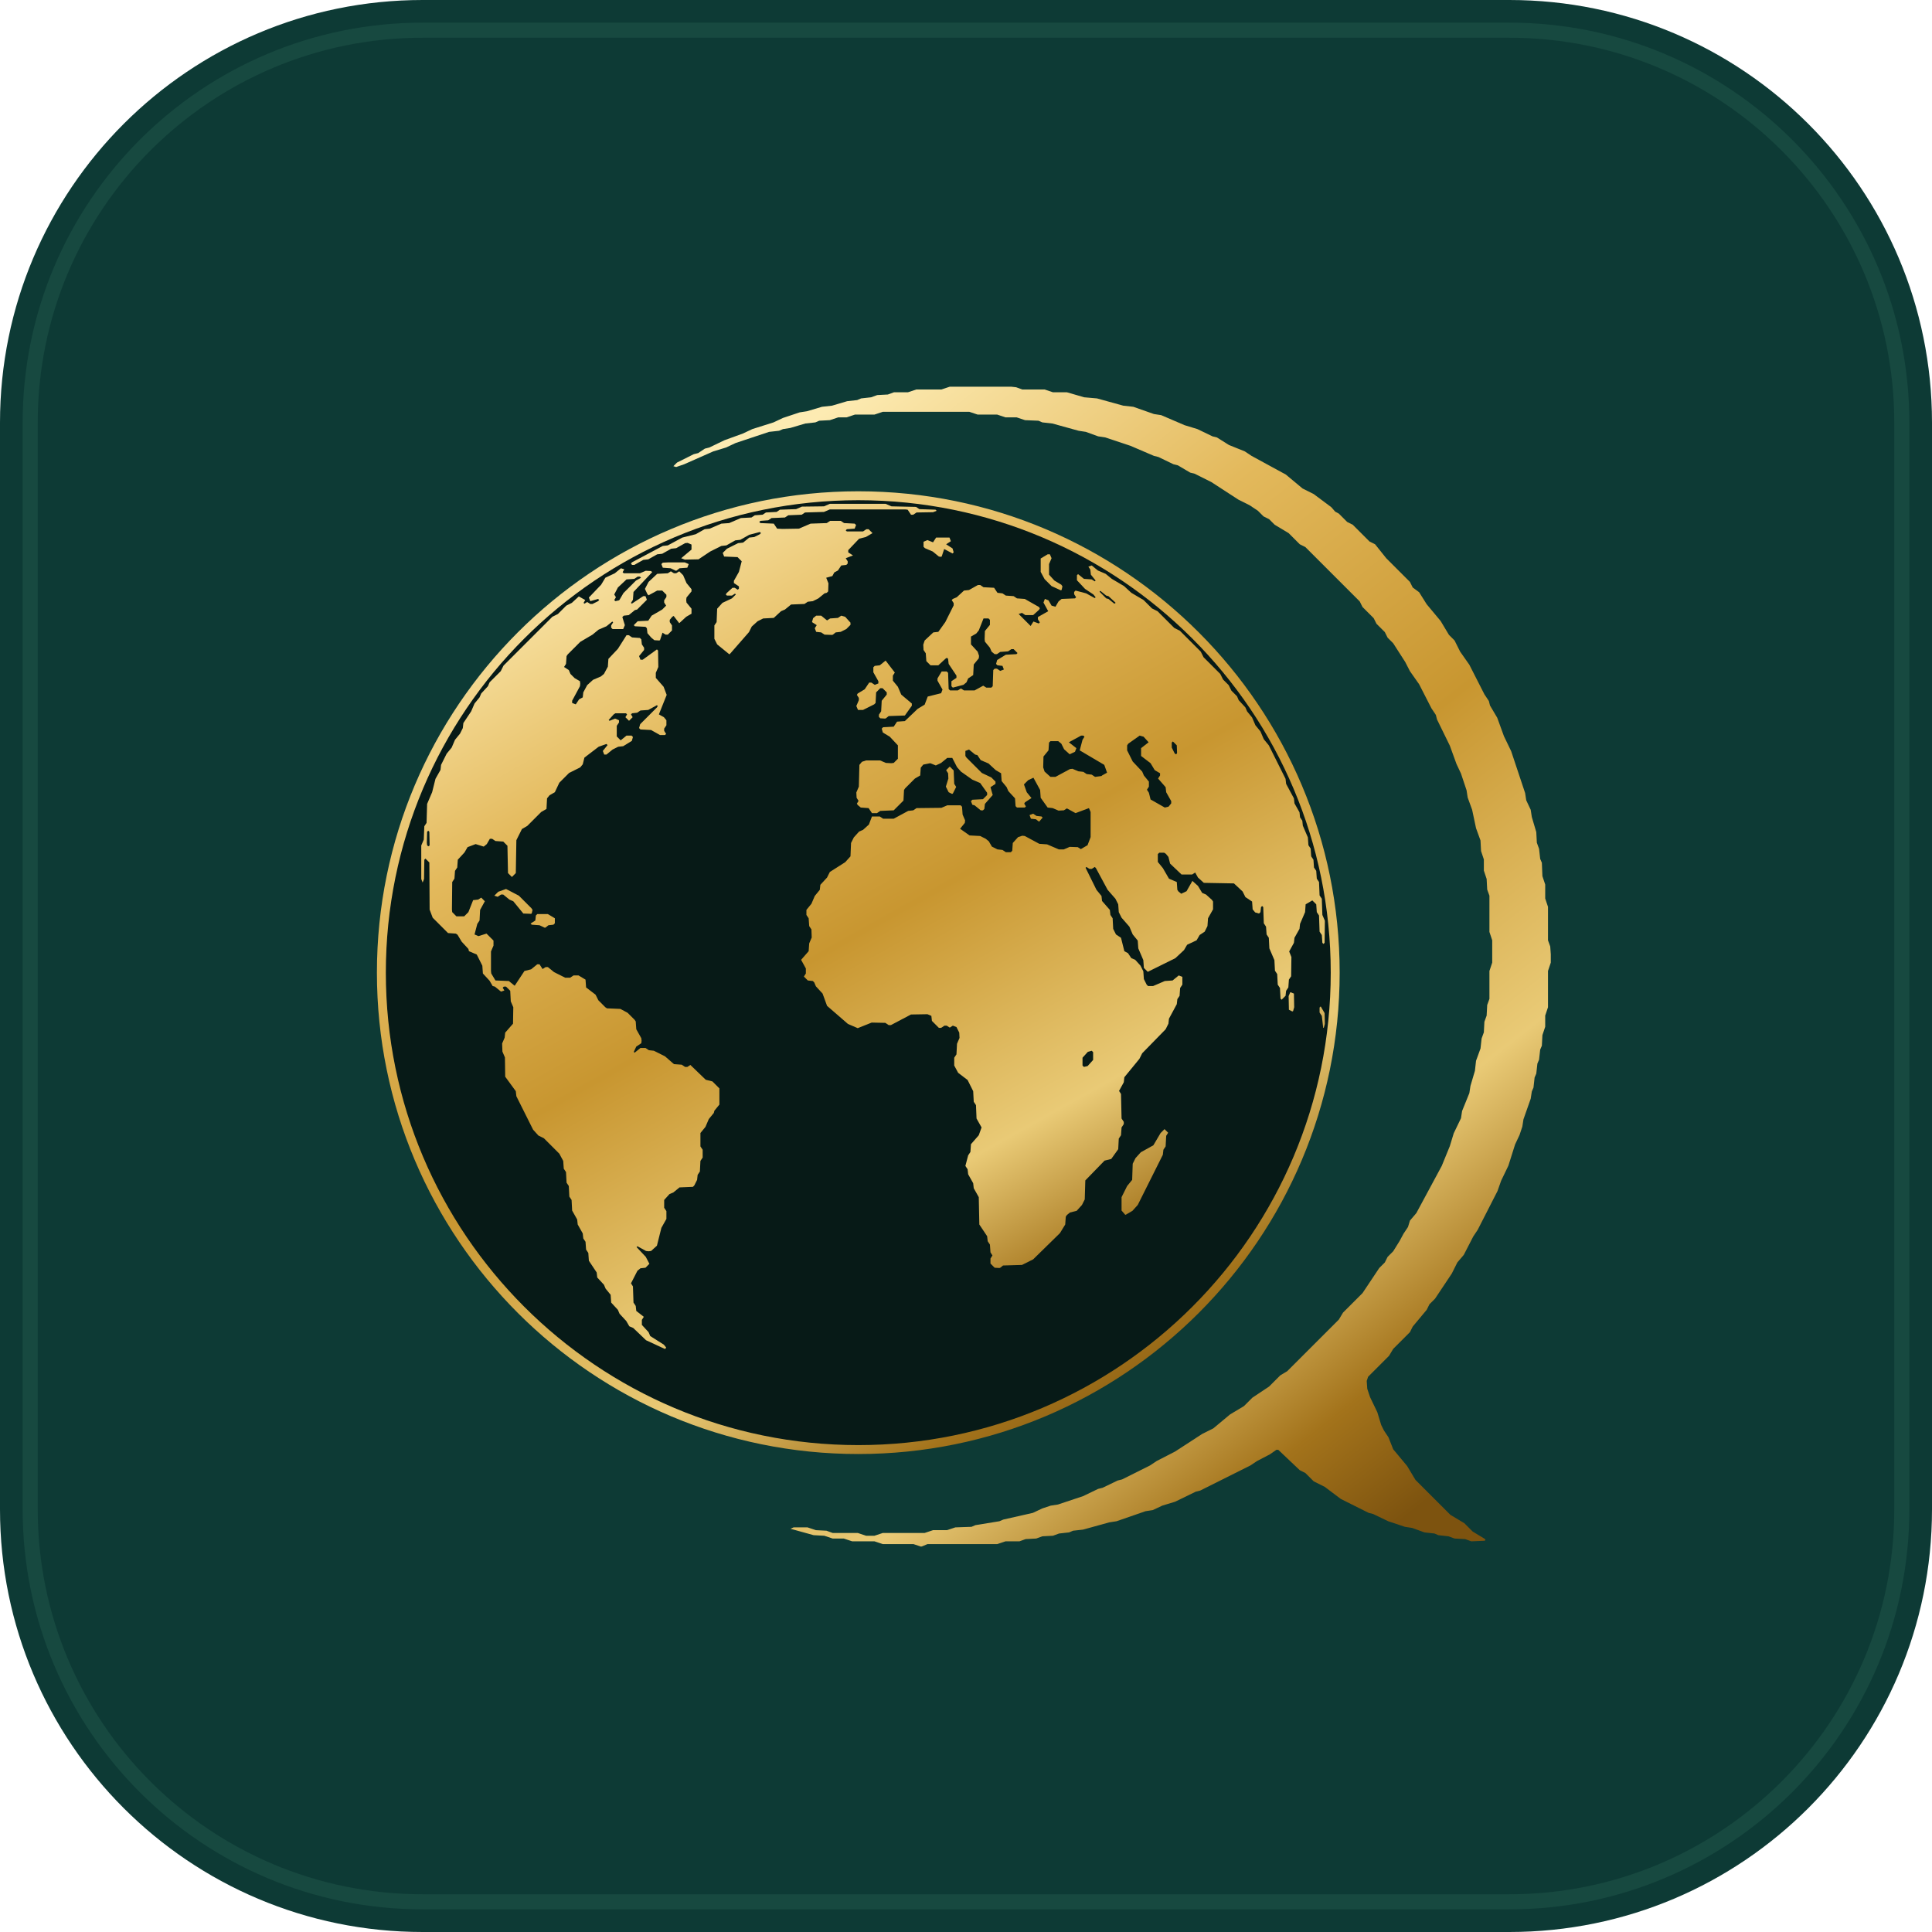
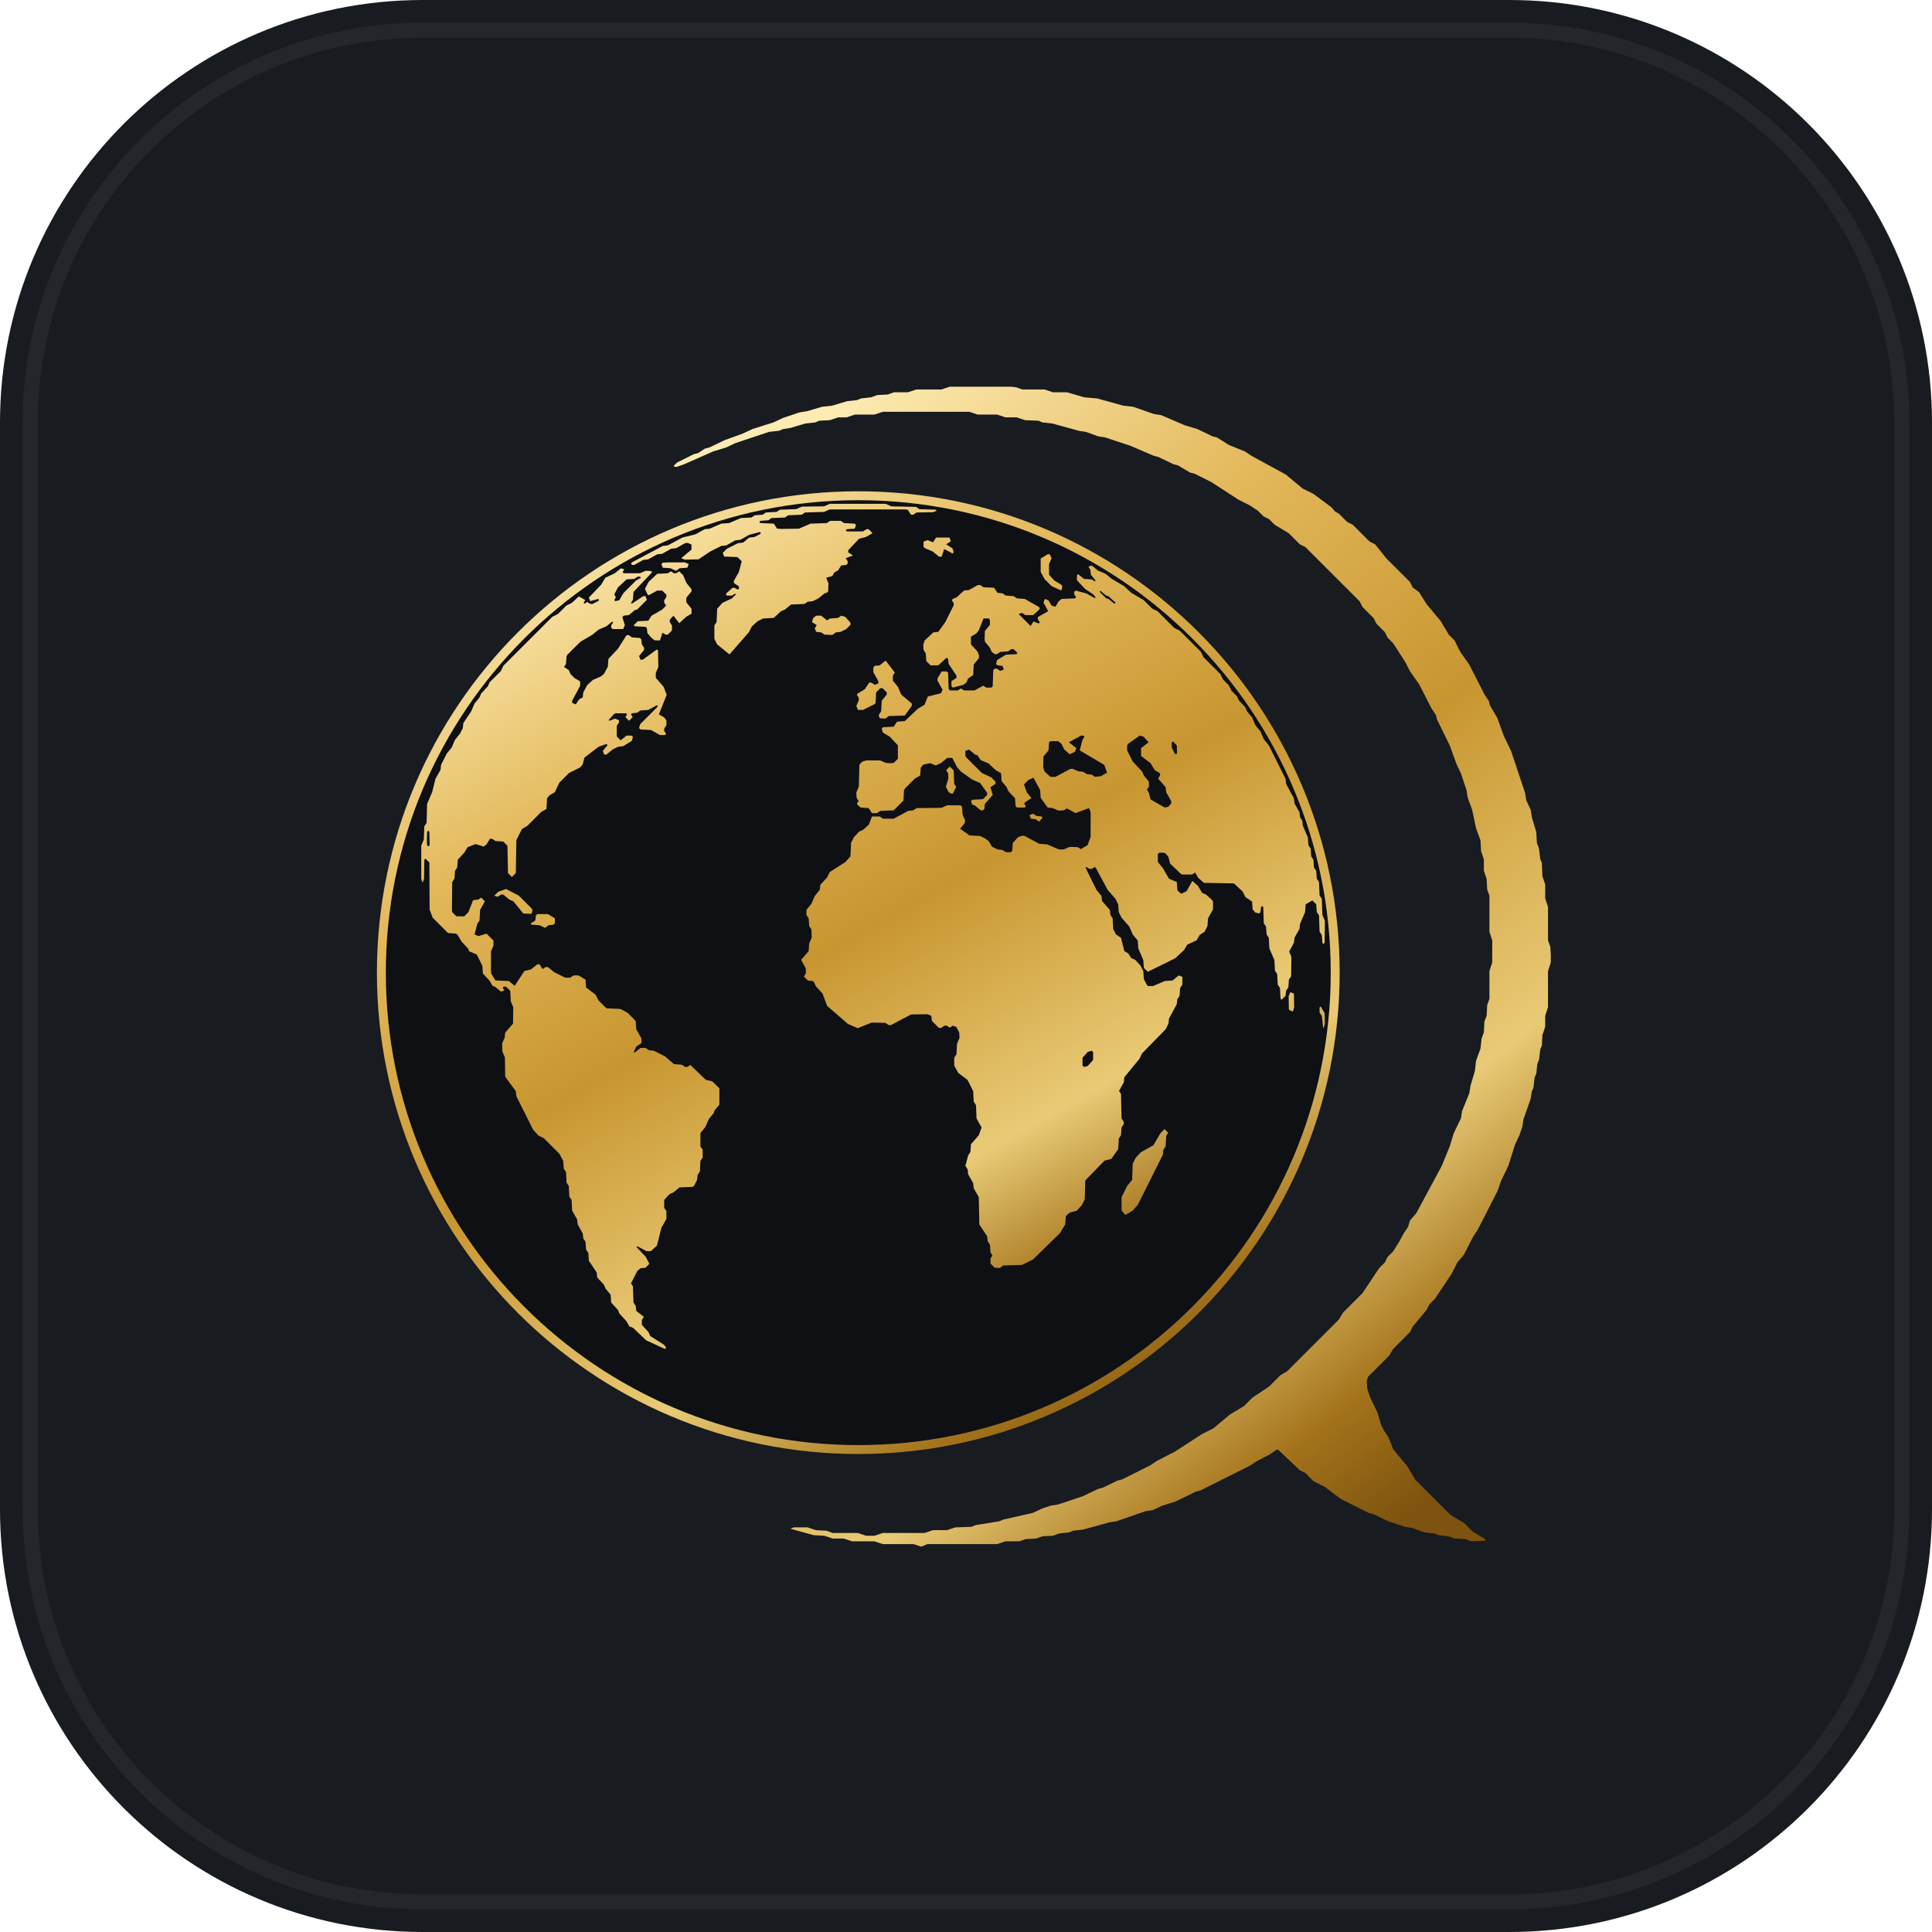
<svg xmlns="http://www.w3.org/2000/svg" viewBox="0 0 512 512" width="100%" height="100%">
  <defs>
    <linearGradient id="goGoldGradPwa" x1="20%" y1="0%" x2="80%" y2="100%">
      <stop offset="0%" stop-color="#FDEBB2" />
      <stop offset="25%" stop-color="#E3B95C" />
      <stop offset="50%" stop-color="#C89630" />
      <stop offset="75%" stop-color="#E9CA76" />
      <stop offset="90%" stop-color="#A3731B" />
      <stop offset="100%" stop-color="#7D530F" />
    </linearGradient>
    <clipPath id="goGlobeClipPwa">
      <circle cx="592.2" cy="444.6" r="169.5" />
    </clipPath>
  </defs>
-   <rect width="512" height="512" rx="112" fill="#0D3A35" />
-   <rect x="8" y="8" width="496" height="496" rx="104" fill="none" stroke="#276152" stroke-width="4" stroke-opacity="0.4" />
+   <rect width="512" height="512" rx="112" fill="#181B1F" />
+   <rect x="8" y="8" width="496" height="496" rx="104" fill="none" stroke="#2A2E35" stroke-width="4" stroke-opacity="0.6" />
  <g transform="matrix(0.7391 0 0 0.7391 -210.24 -70.84)">
-     <circle cx="592.2" cy="444.6" r="171.0" fill="#071a17" stroke="url(#goGoldGradPwa)" stroke-width="3.2" />
+     <circle cx="592.2" cy="444.6" r="171.0" fill="#0E1013" stroke="url(#goGoldGradPwa)" stroke-width="3.2" />
    <path clip-path="url(#goGlobeClipPwa)" fill="url(#goGoldGradPwa)" fill-rule="evenodd" d="M 545.9 330.4 L 541.6 326.9 L 540.6 324.9 L 540.6 320.1 L 541.4 318.9 L 541.6 314.1 L 543.5 312.0 L 546.9 310.4 L 548.3 309.0 L 548.0 308.7 L 546.9 309.4 L 545.1 309.4 L 544.7 309.0 L 545.0 308.5 L 547.1 306.6 L 547.9 306.6 L 549.0 307.3 L 549.4 306.9 L 549.4 306.1 L 547.6 304.9 L 547.6 304.1 L 549.4 300.9 L 550.4 297.1 L 548.9 295.6 L 544.1 295.4 L 543.6 294.1 L 545.1 292.6 L 549.1 290.6 L 550.9 290.4 L 553.1 288.6 L 554.9 288.4 L 556.9 287.4 L 557.3 287.0 L 556.9 286.6 L 553.1 287.6 L 549.9 289.4 L 548.1 289.6 L 544.9 291.4 L 543.1 291.6 L 539.1 293.6 L 534.9 296.4 L 530.0 296.5 L 528.7 296.0 L 532.4 292.9 L 532.4 291.1 L 531.0 290.5 L 530.1 290.6 L 526.9 292.4 L 525.1 292.6 L 521.9 294.4 L 520.1 294.6 L 516.9 296.4 L 515.1 296.6 L 511.9 298.4 L 511.1 298.4 L 510.7 298.0 L 511.0 297.5 L 522.1 291.6 L 523.9 291.4 L 529.1 288.6 L 533.9 287.4 L 537.1 285.6 L 538.9 285.4 L 543.1 283.6 L 545.9 283.4 L 550.1 281.6 L 553.9 281.4 L 555.1 280.6 L 557.9 280.4 L 559.1 279.6 L 562.9 279.4 L 564.1 278.6 L 569.9 278.4 L 572.0 277.5 L 579.9 277.4 L 582.0 276.5 L 602.0 276.5 L 604.1 277.4 L 612.9 277.6 L 614.1 278.4 L 619.9 278.6 L 620.3 279.0 L 619.0 279.5 L 613.1 279.6 L 611.9 280.4 L 611.1 280.4 L 609.9 278.6 L 609.0 278.5 L 582.0 278.5 L 579.9 279.4 L 573.1 279.6 L 571.9 280.4 L 567.1 280.6 L 565.9 281.4 L 561.1 281.6 L 559.9 282.4 L 557.1 282.6 L 556.7 283.0 L 557.1 283.4 L 561.9 283.6 L 563.1 285.4 L 565.0 285.5 L 570.9 285.4 L 575.1 283.6 L 580.9 283.4 L 582.1 282.6 L 585.9 282.6 L 587.1 283.4 L 590.9 283.6 L 591.4 284.1 L 590.9 285.4 L 588.1 285.6 L 587.7 286.0 L 588.1 286.4 L 593.9 286.4 L 595.1 285.6 L 595.9 285.6 L 597.3 287.0 L 594.9 288.4 L 592.5 289.0 L 588.6 293.1 L 588.6 293.9 L 590.3 295.0 L 587.7 296.0 L 588.4 297.1 L 588.4 297.9 L 587.9 298.4 L 586.1 298.6 L 584.9 300.4 L 583.6 301.1 L 582.9 302.4 L 580.7 303.0 L 581.5 305.0 L 581.4 307.9 L 580.9 308.4 L 580.1 308.6 L 577.9 310.4 L 575.9 311.4 L 574.1 311.6 L 572.9 312.4 L 568.1 312.6 L 565.9 314.4 L 564.5 315.0 L 561.9 317.4 L 558.1 317.6 L 556.1 318.6 L 554.0 320.5 L 553.0 322.5 L 546.1 330.4 Z M 621.8 295.5 L 621.1 295.4 L 618.9 293.6 L 616.1 292.4 L 615.6 291.9 L 615.6 290.1 L 617.0 289.5 L 619.0 290.3 L 620.1 288.6 L 624.9 288.6 L 625.4 289.9 L 623.7 291.0 L 626.0 292.5 L 626.4 293.9 L 626.0 294.3 L 623.0 292.7 L 622.1 295.4 Z M 664.8 307.5 L 661.5 306.0 L 659.0 303.5 L 657.6 300.9 L 657.6 296.1 L 660.1 294.6 L 660.9 294.6 L 661.5 296.0 L 660.6 298.1 L 660.6 301.9 L 662.5 304.0 L 665.0 305.5 L 665.4 306.1 L 665.1 307.4 Z M 526.8 300.5 L 524.9 299.6 L 522.1 299.4 L 521.6 298.1 L 522.1 297.6 L 524.0 297.5 L 530.0 297.5 L 531.4 298.1 L 530.9 299.4 L 528.1 299.6 L 527.1 300.4 Z M 642.8 550.5 L 641.1 550.4 L 639.6 548.9 L 639.6 547.1 L 640.3 546.0 L 639.6 544.9 L 639.4 542.1 L 638.6 540.9 L 638.4 539.1 L 635.6 534.9 L 635.4 525.1 L 633.6 521.9 L 633.4 520.1 L 631.6 516.9 L 631.4 515.1 L 630.6 513.9 L 631.6 510.1 L 632.4 508.9 L 632.6 506.1 L 635.4 502.9 L 636.4 500.1 L 634.6 496.9 L 634.4 492.1 L 633.6 490.9 L 633.4 487.1 L 631.4 483.1 L 628.0 480.5 L 626.6 477.9 L 626.6 475.1 L 627.4 473.9 L 627.6 470.1 L 628.5 468.0 L 628.4 466.1 L 627.4 464.1 L 626.1 463.6 L 625.0 464.3 L 623.9 463.6 L 623.1 463.6 L 621.9 464.4 L 621.1 464.4 L 618.6 461.9 L 618.4 460.1 L 617.0 459.5 L 611.1 459.6 L 603.9 463.4 L 603.1 463.4 L 601.9 462.6 L 597.0 462.5 L 592.0 464.5 L 588.5 463.0 L 581.0 456.5 L 579.4 452.1 L 577.0 449.5 L 576.4 448.1 L 575.9 447.6 L 574.1 447.4 L 572.7 446.0 L 573.4 444.9 L 573.4 443.1 L 571.7 440.0 L 574.4 436.9 L 574.6 434.1 L 575.5 432.0 L 575.4 429.1 L 574.6 427.9 L 574.4 425.1 L 573.6 423.9 L 573.6 422.1 L 575.4 419.9 L 576.6 417.1 L 578.4 414.9 L 578.6 413.1 L 581.0 410.5 L 582.0 408.5 L 587.5 405.0 L 589.4 402.9 L 589.6 398.1 L 590.6 396.1 L 592.5 394.0 L 593.9 393.4 L 596.0 391.5 L 597.1 388.6 L 599.9 388.6 L 601.1 389.4 L 604.9 389.4 L 610.1 386.6 L 611.9 386.4 L 613.1 385.6 L 622.0 385.5 L 624.1 384.6 L 628.9 384.6 L 629.4 385.1 L 629.6 387.9 L 630.5 390.0 L 630.4 390.9 L 628.7 393.0 L 632.1 395.4 L 635.9 395.6 L 637.9 396.6 L 639.0 397.5 L 640.1 399.4 L 642.1 400.4 L 643.9 400.6 L 645.1 401.4 L 646.9 401.4 L 647.4 400.9 L 647.6 398.1 L 649.5 396.0 L 651.0 395.5 L 651.9 395.6 L 657.1 398.4 L 659.9 398.6 L 664.1 400.4 L 665.9 400.4 L 668.0 399.5 L 670.9 399.6 L 672.0 400.3 L 674.4 398.9 L 675.5 396.0 L 675.5 387.0 L 674.9 385.6 L 670.1 387.4 L 667.0 385.7 L 665.9 386.4 L 664.0 386.5 L 661.9 385.6 L 660.1 385.4 L 657.6 381.9 L 657.4 379.1 L 655.0 374.7 L 653.1 375.6 L 651.6 377.1 L 652.6 379.9 L 654.3 382.0 L 652.0 383.5 L 651.7 384.0 L 652.3 385.0 L 651.9 385.4 L 649.1 385.4 L 648.6 384.9 L 648.4 382.1 L 646.0 379.5 L 645.4 378.1 L 643.6 375.9 L 643.4 373.1 L 641.5 372.0 L 638.9 369.6 L 636.1 368.4 L 634.9 366.6 L 634.1 366.4 L 631.9 364.6 L 630.6 365.1 L 630.6 366.9 L 631.0 367.5 L 636.5 373.0 L 639.9 374.6 L 641.4 376.1 L 641.4 376.9 L 639.6 378.1 L 640.4 380.9 L 637.6 384.1 L 637.4 385.9 L 636.9 386.4 L 636.1 386.4 L 633.9 384.6 L 633.1 384.4 L 632.6 383.1 L 633.1 382.6 L 636.9 382.4 L 638.4 380.9 L 638.4 380.1 L 635.9 376.6 L 633.1 375.4 L 629.0 372.5 L 627.6 370.9 L 625.9 367.6 L 624.1 367.6 L 621.9 369.4 L 620.0 370.3 L 618.0 369.5 L 615.5 370.0 L 614.6 371.1 L 614.4 373.9 L 612.5 375.0 L 609.0 378.5 L 608.6 379.1 L 608.4 382.9 L 604.9 386.4 L 600.1 386.6 L 598.9 387.4 L 597.1 387.4 L 595.9 385.6 L 593.1 385.4 L 592.0 384.5 L 591.7 384.0 L 592.3 383.0 L 591.6 381.9 L 591.5 380.0 L 592.4 377.9 L 592.6 370.1 L 593.5 369.0 L 595.0 368.5 L 600.0 368.5 L 602.1 369.4 L 604.0 369.5 L 604.9 369.4 L 606.4 367.9 L 606.4 363.1 L 603.5 360.0 L 601.0 358.5 L 600.6 357.1 L 601.1 356.6 L 604.9 356.4 L 606.1 354.6 L 608.9 354.4 L 613.5 350.0 L 616.0 348.5 L 617.1 345.6 L 621.9 344.4 L 622.4 343.1 L 620.6 339.9 L 620.6 339.1 L 622.1 336.6 L 623.9 336.6 L 624.4 337.1 L 624.6 342.9 L 625.1 343.4 L 627.9 343.4 L 629.0 342.7 L 630.1 343.4 L 633.9 343.4 L 637.0 341.7 L 638.1 342.4 L 639.9 342.4 L 640.4 341.9 L 640.6 336.1 L 641.1 335.6 L 641.9 335.6 L 643.1 336.4 L 644.4 335.9 L 643.9 334.6 L 642.1 334.4 L 641.6 333.9 L 642.0 332.5 L 645.1 330.6 L 648.9 330.4 L 649.3 330.0 L 647.9 328.6 L 647.1 328.6 L 645.9 329.4 L 643.1 329.6 L 641.9 330.4 L 641.1 330.4 L 640.0 329.5 L 639.4 328.1 L 637.6 325.9 L 637.5 325.0 L 637.6 322.1 L 639.4 319.9 L 639.4 318.1 L 638.9 317.6 L 637.1 317.6 L 635.4 321.9 L 634.5 323.0 L 632.6 324.1 L 632.6 326.9 L 635.0 329.5 L 635.5 331.0 L 635.4 331.9 L 633.6 334.1 L 633.4 337.9 L 631.6 339.1 L 631.0 340.5 L 629.9 341.4 L 626.1 342.4 L 625.6 341.9 L 625.6 340.1 L 627.4 338.9 L 627.4 338.1 L 624.6 333.9 L 624.4 332.1 L 624.0 331.7 L 623.5 332.0 L 620.9 334.4 L 618.1 334.4 L 616.6 332.9 L 616.4 330.1 L 615.6 328.9 L 615.5 327.0 L 616.0 325.5 L 619.1 322.6 L 620.9 322.4 L 623.4 318.9 L 626.4 312.9 L 626.4 312.1 L 625.7 311.0 L 626.1 310.6 L 627.5 310.0 L 630.1 307.6 L 631.9 307.4 L 635.1 305.6 L 635.9 305.6 L 637.1 306.4 L 640.9 306.6 L 642.1 308.4 L 643.9 308.6 L 645.1 309.4 L 647.9 309.6 L 649.1 310.4 L 651.9 310.6 L 657.0 313.5 L 657.3 314.0 L 657.0 314.5 L 654.9 316.4 L 652.1 316.4 L 650.9 315.6 L 649.7 316.0 L 654.0 320.3 L 655.0 318.7 L 656.9 319.4 L 657.3 319.0 L 656.6 317.9 L 656.6 317.1 L 660.3 315.0 L 658.6 311.9 L 659.1 310.6 L 660.4 311.1 L 661.5 313.0 L 662.9 313.4 L 664.0 311.5 L 665.1 310.6 L 669.9 310.4 L 670.3 310.0 L 669.6 308.9 L 669.6 308.1 L 670.1 307.6 L 673.9 308.6 L 677.0 310.3 L 677.3 310.0 L 676.5 309.0 L 673.5 307.0 L 670.6 303.9 L 670.6 302.1 L 671.0 301.7 L 673.1 303.4 L 675.9 303.6 L 677.0 304.3 L 677.3 304.0 L 675.6 301.9 L 675.4 300.1 L 674.7 299.0 L 675.9 298.6 L 678.1 300.4 L 680.9 301.6 L 683.1 303.4 L 687.5 306.0 L 690.1 308.4 L 694.5 311.0 L 697.5 314.0 L 699.5 315.0 L 705.5 321.0 L 707.5 322.0 L 715.0 329.5 L 716.0 331.5 L 722.0 337.5 L 723.0 339.5 L 725.0 341.5 L 726.0 343.5 L 728.0 345.5 L 728.6 346.9 L 731.0 349.5 L 731.6 350.9 L 733.4 353.1 L 734.6 355.9 L 736.4 358.1 L 737.6 360.9 L 739.4 363.1 L 745.4 375.1 L 745.6 376.9 L 748.4 382.1 L 748.6 383.9 L 750.4 387.1 L 750.6 388.9 L 751.4 390.1 L 751.6 391.9 L 753.4 396.1 L 753.6 398.9 L 754.4 400.1 L 754.6 402.9 L 755.4 404.1 L 755.6 406.9 L 756.4 408.1 L 756.6 410.9 L 757.4 412.1 L 757.6 416.9 L 758.4 418.1 L 758.6 423.9 L 759.5 426.0 L 759.4 433.9 L 759.0 434.3 L 758.6 433.9 L 758.4 431.1 L 757.6 429.9 L 757.4 424.1 L 756.6 422.9 L 756.4 420.1 L 755.0 418.7 L 752.6 420.1 L 752.4 422.9 L 750.6 427.1 L 750.4 428.9 L 748.6 432.1 L 748.4 433.9 L 746.7 437.0 L 747.5 439.0 L 747.4 445.9 L 746.6 447.1 L 746.4 449.9 L 745.6 451.1 L 745.4 452.9 L 744.0 454.3 L 743.6 453.9 L 743.4 450.1 L 742.6 448.9 L 742.4 445.1 L 741.6 443.9 L 741.4 440.1 L 739.6 435.9 L 739.4 432.1 L 738.6 430.9 L 738.4 428.1 L 737.6 426.9 L 737.4 421.1 L 737.0 420.7 L 736.6 421.1 L 736.4 422.9 L 735.9 423.4 L 734.5 423.0 L 733.6 421.9 L 733.4 419.1 L 731.0 417.5 L 730.0 415.5 L 726.9 412.6 L 716.1 412.4 L 714.0 410.5 L 713.0 408.7 L 711.9 409.4 L 708.1 409.4 L 704.0 405.5 L 703.4 403.1 L 702.5 402.0 L 701.9 401.6 L 700.1 401.6 L 699.6 402.1 L 699.6 404.9 L 701.4 407.1 L 703.6 410.9 L 706.4 412.1 L 706.6 414.9 L 707.0 415.5 L 708.0 416.3 L 709.9 415.4 L 712.0 411.7 L 714.0 413.5 L 715.5 416.0 L 716.9 416.6 L 719.0 418.5 L 719.4 419.1 L 719.4 421.9 L 717.6 425.1 L 717.4 427.9 L 716.4 429.9 L 714.6 431.1 L 713.5 433.0 L 710.1 434.6 L 709.0 436.5 L 705.9 439.4 L 696.0 444.3 L 694.6 442.9 L 694.4 440.1 L 692.6 435.9 L 692.4 433.1 L 690.6 430.9 L 689.4 428.1 L 686.6 424.9 L 685.6 422.9 L 685.4 420.1 L 684.4 418.1 L 681.6 414.9 L 677.4 407.1 L 677.0 406.7 L 675.9 407.4 L 675.1 407.4 L 674.0 406.7 L 673.7 407.0 L 677.6 414.9 L 679.4 417.1 L 679.6 418.9 L 682.4 422.1 L 682.6 423.9 L 683.4 425.1 L 683.6 428.9 L 684.6 430.9 L 686.4 432.1 L 687.6 436.9 L 688.9 437.6 L 690.1 439.4 L 691.5 440.0 L 693.4 442.1 L 694.4 444.1 L 694.6 446.9 L 695.6 448.9 L 696.1 449.4 L 697.9 449.4 L 702.1 447.6 L 704.9 447.4 L 707.1 445.6 L 708.4 446.1 L 708.4 448.9 L 707.6 450.1 L 707.4 452.9 L 706.6 454.1 L 706.4 455.9 L 703.6 461.1 L 703.4 462.9 L 702.4 464.9 L 694.0 473.5 L 693.0 475.5 L 687.6 482.1 L 687.4 483.9 L 685.7 487.0 L 686.4 488.1 L 686.6 496.9 L 687.4 498.1 L 687.4 498.9 L 686.6 500.1 L 686.4 502.9 L 685.6 504.1 L 685.4 507.9 L 682.9 511.4 L 680.5 512.0 L 673.6 519.1 L 673.4 525.9 L 672.4 527.9 L 670.5 530.0 L 668.1 530.6 L 667.0 531.5 L 666.6 532.1 L 666.4 534.9 L 664.5 538.0 L 654.9 547.4 L 650.9 549.4 L 644.1 549.6 L 643.1 550.4 Z M 522.8 579.5 L 516.1 576.4 L 511.5 572.0 L 510.1 571.4 L 509.0 569.5 L 506.6 566.9 L 506.0 565.5 L 503.6 562.9 L 503.4 560.1 L 501.6 557.9 L 501.0 556.5 L 498.6 553.9 L 498.4 552.1 L 495.6 547.9 L 495.4 545.1 L 494.6 543.9 L 494.4 541.1 L 493.6 539.9 L 493.4 538.1 L 491.6 534.9 L 491.4 533.1 L 489.6 529.9 L 489.4 526.1 L 488.6 524.9 L 488.4 521.1 L 487.6 519.9 L 487.4 516.1 L 486.6 514.9 L 486.4 512.1 L 485.0 509.5 L 479.5 504.0 L 477.5 503.0 L 475.6 500.9 L 469.6 488.9 L 469.4 487.1 L 465.6 481.9 L 465.5 475.0 L 464.6 472.9 L 464.5 470.0 L 465.4 467.9 L 465.6 466.1 L 468.4 462.9 L 468.5 457.0 L 467.6 454.9 L 467.4 451.1 L 465.9 449.6 L 465.1 449.6 L 464.7 450.0 L 465.3 451.0 L 464.1 451.4 L 461.9 449.6 L 461.1 449.4 L 460.0 447.5 L 457.6 444.9 L 457.4 442.1 L 455.4 438.1 L 452.6 436.9 L 452.4 436.1 L 450.0 433.5 L 448.5 431.0 L 447.9 430.6 L 445.1 430.4 L 439.6 424.9 L 438.5 422.0 L 438.4 405.1 L 437.0 403.7 L 436.6 404.1 L 436.5 411.0 L 436.0 412.3 L 435.5 411.0 L 435.5 399.0 L 436.4 396.9 L 436.6 392.1 L 437.4 390.9 L 437.6 384.1 L 439.4 379.9 L 440.6 375.1 L 442.4 371.9 L 442.6 370.1 L 444.6 366.1 L 446.4 363.9 L 447.6 361.1 L 449.4 358.9 L 450.4 356.9 L 450.6 355.1 L 453.4 350.9 L 454.6 348.1 L 456.4 345.9 L 457.0 344.5 L 459.4 341.9 L 460.0 340.5 L 464.0 336.5 L 465.0 334.5 L 482.5 317.0 L 484.5 316.0 L 487.5 313.0 L 489.5 312.0 L 492.0 309.7 L 494.3 311.0 L 493.7 312.0 L 494.0 312.3 L 495.0 311.7 L 496.1 312.4 L 496.9 312.4 L 498.9 311.4 L 499.3 311.0 L 498.9 310.6 L 496.1 311.4 L 495.6 310.1 L 500.0 305.5 L 501.5 303.0 L 504.9 301.4 L 507.1 299.6 L 508.3 300.0 L 507.7 301.0 L 508.1 301.4 L 513.9 301.4 L 516.0 300.5 L 517.9 300.6 L 518.3 301.0 L 511.6 308.1 L 511.4 310.9 L 510.7 312.0 L 511.0 312.3 L 515.1 309.6 L 515.9 309.6 L 516.4 310.9 L 512.9 314.4 L 512.1 314.6 L 509.9 316.4 L 508.1 316.6 L 507.6 317.1 L 508.5 320.0 L 507.9 321.4 L 504.1 321.4 L 503.6 320.9 L 503.6 320.1 L 504.3 319.0 L 504.0 318.7 L 501.9 320.4 L 499.1 321.6 L 496.9 323.4 L 492.5 326.0 L 488.0 330.5 L 487.6 331.1 L 487.4 333.9 L 486.7 335.0 L 488.4 336.1 L 489.0 337.5 L 490.5 339.0 L 492.4 340.1 L 492.5 341.0 L 492.4 341.9 L 489.6 347.1 L 489.6 347.9 L 490.9 348.4 L 492.1 346.6 L 493.4 345.9 L 493.6 344.1 L 495.0 341.5 L 497.1 339.6 L 499.9 338.4 L 501.0 337.5 L 502.4 334.9 L 502.6 332.1 L 506.0 328.5 L 509.1 323.6 L 509.9 323.6 L 511.1 324.4 L 513.9 324.6 L 514.4 325.1 L 514.6 326.9 L 515.4 328.1 L 515.4 328.9 L 513.6 331.1 L 514.1 332.4 L 514.9 332.4 L 520.0 328.7 L 520.4 329.1 L 520.5 335.0 L 519.6 337.1 L 519.6 338.9 L 522.4 342.1 L 523.5 345.0 L 520.7 352.0 L 522.5 353.0 L 523.4 354.1 L 523.4 355.9 L 522.6 357.1 L 522.6 357.9 L 523.3 359.0 L 522.9 359.4 L 521.1 359.4 L 517.9 357.6 L 514.1 357.4 L 513.6 356.9 L 514.0 355.5 L 520.0 349.5 L 520.3 349.0 L 520.0 348.7 L 516.9 350.4 L 514.1 350.6 L 512.9 351.4 L 511.1 351.6 L 510.7 352.0 L 511.3 353.0 L 510.0 354.3 L 508.7 353.0 L 509.3 352.0 L 508.9 351.6 L 505.1 351.6 L 504.5 352.0 L 502.7 354.0 L 503.0 354.3 L 505.0 353.5 L 506.4 354.1 L 506.4 354.9 L 505.6 356.1 L 505.6 359.9 L 507.0 361.3 L 509.1 359.6 L 510.9 359.6 L 511.4 360.1 L 511.0 361.5 L 507.9 363.4 L 506.1 363.6 L 504.1 364.6 L 501.9 366.4 L 501.1 366.4 L 500.6 365.1 L 502.3 363.0 L 501.9 362.6 L 499.1 363.6 L 494.0 367.5 L 493.4 369.9 L 492.5 371.0 L 488.5 373.0 L 485.0 376.5 L 483.4 379.9 L 481.5 381.0 L 480.6 382.1 L 480.4 385.9 L 478.5 387.0 L 473.5 392.0 L 471.6 393.1 L 469.6 397.1 L 469.4 408.9 L 468.0 410.3 L 466.6 408.9 L 466.4 399.1 L 464.9 397.6 L 462.1 397.4 L 460.9 396.6 L 460.1 396.6 L 459.0 398.5 L 457.9 399.4 L 455.0 398.5 L 452.1 399.6 L 451.0 401.5 L 448.6 404.1 L 448.4 406.9 L 447.6 408.1 L 447.4 410.9 L 446.6 412.1 L 446.5 422.0 L 446.6 422.9 L 448.1 424.4 L 450.9 424.4 L 452.4 422.9 L 454.1 418.6 L 455.9 418.4 L 457.0 417.7 L 458.3 419.0 L 456.6 422.1 L 456.4 425.9 L 455.6 427.1 L 454.6 430.9 L 456.0 431.5 L 458.9 430.6 L 461.4 433.1 L 461.4 434.9 L 460.5 437.0 L 460.5 444.0 L 460.6 444.9 L 462.1 447.4 L 466.9 447.6 L 469.0 449.3 L 472.5 444.0 L 474.9 443.4 L 477.1 441.6 L 477.9 441.6 L 479.0 443.3 L 480.1 442.6 L 480.9 442.6 L 483.1 444.4 L 487.1 446.4 L 488.9 446.4 L 490.1 445.6 L 491.9 445.6 L 494.4 447.1 L 494.6 449.9 L 498.0 452.5 L 499.0 454.5 L 501.5 457.0 L 502.1 457.4 L 506.9 457.6 L 509.5 459.0 L 512.0 461.5 L 512.4 462.1 L 512.6 464.9 L 514.4 468.1 L 514.5 469.0 L 514.4 469.9 L 512.6 471.1 L 511.7 473.0 L 512.0 473.3 L 514.1 471.6 L 515.9 471.6 L 517.1 472.4 L 518.9 472.6 L 522.9 474.6 L 526.1 477.4 L 528.9 477.6 L 530.1 478.4 L 530.9 478.4 L 532.0 477.7 L 537.5 483.0 L 539.9 483.6 L 542.4 486.1 L 542.4 491.9 L 540.6 494.1 L 540.4 494.9 L 538.6 497.1 L 537.4 499.9 L 535.6 502.1 L 535.6 506.9 L 536.4 508.1 L 536.4 510.9 L 535.6 512.1 L 535.4 515.9 L 534.6 517.1 L 534.4 518.9 L 533.4 520.9 L 532.9 521.4 L 528.1 521.6 L 525.9 523.4 L 524.5 524.0 L 522.6 526.1 L 522.6 528.9 L 523.4 530.1 L 523.4 532.9 L 521.6 536.1 L 520.0 542.5 L 517.9 544.4 L 517.0 544.5 L 516.1 544.4 L 513.0 542.7 L 512.7 543.0 L 516.0 546.5 L 517.3 549.0 L 515.9 550.4 L 514.1 550.6 L 513.0 551.5 L 510.7 556.0 L 511.4 557.1 L 511.6 562.9 L 512.4 564.1 L 512.6 565.9 L 515.3 568.0 L 514.6 569.1 L 514.6 570.9 L 517.0 573.5 L 517.6 574.9 L 522.5 578.0 L 523.3 579.0 L 523.1 579.4 Z M 520.8 325.5 L 519.1 325.4 L 518.0 324.5 L 516.6 322.9 L 516.4 321.1 L 515.9 320.6 L 512.1 320.4 L 511.7 320.0 L 513.1 318.6 L 516.9 318.4 L 518.1 316.6 L 521.9 314.4 L 523.3 313.0 L 522.6 311.9 L 522.6 311.1 L 523.4 309.9 L 523.4 309.1 L 521.9 307.6 L 520.1 307.6 L 517.0 309.3 L 516.6 308.9 L 515.7 307.0 L 517.0 304.5 L 520.1 301.6 L 523.9 301.4 L 525.0 300.7 L 526.1 301.4 L 526.9 301.4 L 528.0 300.7 L 529.4 302.1 L 530.6 304.9 L 532.4 307.1 L 532.4 307.9 L 530.6 310.1 L 530.5 311.0 L 530.6 311.9 L 532.4 314.1 L 532.4 315.9 L 530.5 317.0 L 528.0 319.3 L 526.0 316.7 L 525.5 317.0 L 524.6 318.1 L 524.6 318.9 L 525.4 320.1 L 525.4 321.9 L 523.9 323.4 L 523.1 323.4 L 522.0 322.7 L 521.1 325.4 Z M 506.6 310.9 L 508.0 308.5 L 512.5 304.0 L 514.3 303.0 L 513.9 302.6 L 513.1 302.6 L 511.9 303.4 L 509.1 303.6 L 506.0 306.5 L 504.7 309.0 L 505.3 310.0 L 504.7 311.0 L 505.1 311.4 L 506.4 311.1 Z M 684.4 311.9 L 681.9 309.6 L 681.1 309.4 L 679.0 307.7 L 678.7 308.0 L 681.1 310.4 L 681.9 310.6 L 684.0 312.3 L 684.4 312.1 Z M 582.8 323.5 L 580.1 323.4 L 578.9 322.6 L 577.1 322.4 L 576.6 321.1 L 577.3 320.0 L 575.6 318.9 L 576.0 317.5 L 577.1 316.6 L 578.9 316.6 L 581.0 318.3 L 582.1 317.6 L 584.9 317.4 L 586.1 316.6 L 587.5 317.0 L 589.4 319.1 L 589.4 319.9 L 587.9 321.4 L 585.9 322.4 L 584.1 322.6 L 583.1 323.4 Z M 601.8 353.5 L 600.1 353.4 L 599.6 352.9 L 599.6 352.1 L 600.4 350.9 L 600.6 347.1 L 602.4 344.9 L 602.4 344.1 L 600.9 342.6 L 600.1 342.6 L 598.6 344.1 L 598.4 347.9 L 597.9 348.4 L 593.9 350.4 L 592.1 350.4 L 591.5 349.0 L 592.4 346.9 L 592.4 346.1 L 591.7 345.0 L 592.0 344.5 L 594.5 343.0 L 596.1 340.6 L 596.9 340.6 L 598.1 341.4 L 599.4 340.9 L 599.4 340.1 L 597.6 336.9 L 597.6 335.1 L 598.1 334.6 L 599.9 334.4 L 602.0 332.7 L 605.3 337.0 L 604.6 338.1 L 604.6 339.9 L 606.4 342.1 L 607.6 344.9 L 611.4 348.1 L 611.4 348.9 L 608.9 352.4 L 603.1 352.6 L 602.1 353.4 Z M 679.6 373.9 L 681.4 372.9 L 680.4 370.1 L 671.6 364.9 L 672.6 361.1 L 673.3 360.0 L 672.9 359.6 L 672.1 359.6 L 667.7 362.0 L 670.4 364.1 L 669.9 365.4 L 668.0 366.3 L 666.0 364.5 L 665.0 362.5 L 663.9 361.6 L 661.1 361.6 L 660.6 362.1 L 660.4 364.9 L 658.6 367.1 L 658.5 371.0 L 659.0 372.5 L 661.1 374.4 L 662.9 374.4 L 668.1 371.6 L 669.0 371.5 L 671.1 372.4 L 672.9 372.6 L 674.1 373.4 L 675.9 373.6 L 677.1 374.4 L 679.4 374.1 Z M 703.6 384.9 L 704.4 383.9 L 704.4 383.1 L 702.6 379.9 L 702.4 378.1 L 699.7 375.0 L 700.4 373.9 L 700.4 373.1 L 698.5 372.0 L 697.0 369.5 L 693.6 366.9 L 693.6 364.1 L 696.3 362.0 L 694.5 360.0 L 693.1 359.6 L 689.0 362.5 L 688.6 363.1 L 688.6 364.9 L 690.6 368.9 L 694.0 372.5 L 694.6 373.9 L 696.4 376.1 L 696.4 377.9 L 695.7 379.0 L 696.4 380.1 L 697.0 382.5 L 702.1 385.4 L 703.4 385.1 Z M 706.5 365.8 L 706.4 363.1 L 705.0 361.7 L 704.6 362.1 L 704.6 363.9 L 705.6 365.9 L 706.0 366.3 L 706.4 366.1 Z M 625.8 380.5 L 624.6 379.9 L 623.6 377.9 L 624.5 375.0 L 624.4 373.1 L 623.7 372.0 L 625.0 370.7 L 626.4 372.1 L 626.6 376.9 L 627.3 378.0 L 626.1 380.4 Z M 656.9 390.4 L 655.9 389.6 L 654.1 389.4 L 653.6 388.1 L 654.9 387.6 L 656.1 388.4 L 657.9 388.6 L 658.3 389.0 L 657.1 390.4 Z M 438.5 398.8 L 438.4 394.1 L 438.0 393.7 L 437.6 394.1 L 437.5 398.0 L 437.6 398.9 L 438.0 399.3 L 438.4 399.1 Z M 474.8 423.5 L 472.1 423.4 L 468.5 419.0 L 467.1 418.4 L 464.9 416.6 L 464.1 416.6 L 462.9 417.4 L 461.7 417.0 L 463.1 415.6 L 465.9 414.6 L 470.5 417.0 L 475.0 421.5 L 475.4 422.1 L 475.1 423.4 Z M 479.8 428.5 L 477.9 427.6 L 475.1 427.4 L 474.7 427.0 L 476.4 425.9 L 476.6 424.1 L 477.1 423.6 L 480.9 423.6 L 483.4 425.1 L 483.4 426.9 L 482.9 427.4 L 481.1 427.6 L 480.1 428.4 Z M 747.8 458.5 L 746.6 457.9 L 746.5 453.0 L 747.1 451.6 L 748.4 452.1 L 748.5 457.0 L 748.1 458.4 Z M 758.9 464.4 L 758.4 460.1 L 757.6 458.9 L 757.6 457.1 L 758.0 456.7 L 759.4 459.1 L 759.5 463.0 L 759.1 464.4 Z M 674.6 477.9 L 676.4 475.9 L 676.4 473.1 L 675.9 472.6 L 674.5 473.0 L 672.6 475.1 L 672.6 477.9 L 673.1 478.4 L 674.4 478.1 Z M 687.9 531.4 L 686.6 529.9 L 686.6 525.1 L 688.6 521.1 L 690.4 518.9 L 690.6 513.1 L 691.6 511.1 L 693.5 509.0 L 698.0 506.5 L 700.6 502.1 L 702.0 500.7 L 703.3 502.0 L 702.6 503.1 L 702.4 506.9 L 701.6 508.1 L 701.4 509.9 L 692.4 527.9 L 690.5 530.0 L 688.1 531.4 Z" />
    <path fill="url(#goGoldGradPwa)" d="M 614.7 650.4 L 612.0 649.5 L 601.0 649.5 L 598.0 648.5 L 590.0 648.5 L 587.0 647.5 L 583.0 647.5 L 580.0 646.5 L 576.2 646.3 L 567.9 644.0 L 569.0 643.5 L 574.0 643.5 L 577.0 644.5 L 580.8 644.7 L 583.0 645.5 L 592.0 645.5 L 595.0 646.5 L 598.0 646.5 L 601.0 645.5 L 616.0 645.5 L 619.0 644.5 L 624.0 644.5 L 627.0 643.5 L 632.8 643.3 L 634.2 642.7 L 642.8 641.3 L 644.2 640.7 L 654.8 638.3 L 658.2 636.7 L 661.2 635.7 L 663.8 635.3 L 672.8 632.3 L 678.2 629.7 L 679.8 629.3 L 685.2 626.7 L 686.8 626.3 L 696.8 621.3 L 699.2 619.7 L 705.8 616.3 L 715.5 610.0 L 719.5 608.0 L 725.5 603.0 L 730.5 600.0 L 733.5 597.0 L 739.5 593.0 L 743.5 589.0 L 746.0 587.5 L 764.5 569.0 L 766.0 566.5 L 773.0 559.5 L 779.0 550.5 L 781.0 548.5 L 782.0 546.5 L 784.0 544.5 L 786.3 540.8 L 787.7 538.2 L 789.3 535.8 L 790.0 533.5 L 792.3 530.8 L 801.4 513.9 L 804.3 506.8 L 805.7 502.2 L 808.3 496.8 L 808.7 494.2 L 811.3 487.8 L 811.7 485.2 L 813.3 479.8 L 813.7 476.2 L 815.3 471.8 L 815.7 468.2 L 816.5 466.0 L 816.7 462.2 L 817.5 460.0 L 817.7 456.2 L 818.5 454.0 L 818.5 444.0 L 819.5 441.0 L 819.5 433.0 L 818.5 430.0 L 818.5 417.0 L 817.7 414.8 L 817.5 411.0 L 816.5 408.0 L 816.5 404.0 L 815.5 401.0 L 815.3 397.2 L 813.7 392.8 L 812.3 386.2 L 810.7 381.8 L 810.3 379.2 L 808.3 373.2 L 806.7 369.8 L 804.3 363.2 L 799.7 353.8 L 799.3 352.2 L 797.7 349.8 L 793.3 341.2 L 790.0 336.5 L 788.3 333.2 L 784.0 326.5 L 782.0 324.5 L 781.0 322.5 L 778.0 319.5 L 777.0 317.5 L 773.0 313.5 L 772.0 311.5 L 752.5 292.0 L 750.5 291.0 L 746.5 287.0 L 741.5 284.0 L 739.5 282.0 L 737.5 281.0 L 735.5 279.0 L 732.5 277.0 L 728.5 275.0 L 718.8 268.7 L 712.8 265.7 L 711.2 265.3 L 706.8 262.7 L 705.2 262.3 L 699.8 259.7 L 698.2 259.3 L 689.8 255.7 L 683.8 253.7 L 680.8 252.7 L 678.2 252.3 L 673.8 250.7 L 671.2 250.3 L 661.8 247.7 L 658.2 247.3 L 656.8 246.7 L 652.0 246.5 L 649.0 245.5 L 645.0 245.5 L 642.0 244.5 L 635.0 244.5 L 632.0 243.5 L 601.0 243.5 L 598.0 244.5 L 591.0 244.5 L 588.0 245.5 L 585.0 245.5 L 582.0 246.5 L 578.2 246.7 L 576.8 247.3 L 573.2 247.7 L 567.8 249.3 L 565.2 249.7 L 563.8 250.3 L 560.2 250.7 L 548.2 254.7 L 544.8 256.3 L 540.2 257.7 L 529.8 262.3 L 526.9 263.3 L 525.9 263.0 L 527.2 261.7 L 533.2 258.7 L 534.8 258.3 L 537.2 256.7 L 538.8 256.3 L 544.2 253.7 L 550.8 251.3 L 554.2 249.7 L 561.8 247.3 L 565.2 245.7 L 571.2 243.7 L 573.8 243.3 L 579.2 241.7 L 582.8 241.3 L 588.2 239.7 L 591.8 239.3 L 593.2 238.7 L 596.8 238.3 L 599.0 237.5 L 602.8 237.3 L 605.0 236.5 L 610.0 236.5 L 613.0 235.5 L 622.0 235.5 L 625.0 234.5 L 647.0 234.5 L 648.8 234.7 L 651.0 235.5 L 659.0 235.5 L 662.0 236.5 L 667.0 236.5 L 673.2 238.3 L 677.8 238.7 L 687.2 241.3 L 690.8 241.7 L 698.2 244.3 L 700.8 244.7 L 709.2 248.3 L 713.8 249.7 L 719.2 252.3 L 720.8 252.7 L 725.1 255.4 L 730.8 257.7 L 733.2 259.3 L 745.5 266.0 L 751.5 271.0 L 755.5 273.0 L 761.8 277.7 L 763.2 279.3 L 764.5 280.0 L 767.5 283.0 L 769.5 284.0 L 775.5 290.0 L 777.5 291.0 L 781.5 296.0 L 790.0 304.5 L 791.0 306.5 L 793.3 308.2 L 796.0 312.5 L 801.0 318.5 L 804.0 323.5 L 806.0 325.5 L 808.0 329.5 L 811.3 334.2 L 816.7 344.8 L 818.3 347.2 L 818.7 348.8 L 821.3 353.2 L 823.7 359.8 L 826.3 365.2 L 831.3 380.2 L 831.7 382.8 L 833.3 386.2 L 833.7 388.8 L 835.3 394.2 L 835.5 398.0 L 836.3 400.2 L 836.7 403.8 L 837.3 405.2 L 837.5 410.0 L 838.5 413.0 L 838.5 418.0 L 839.5 421.0 L 839.5 433.0 L 840.3 435.2 L 840.5 438.0 L 840.5 441.0 L 839.5 444.0 L 839.5 457.0 L 838.5 460.0 L 838.5 464.0 L 837.5 467.0 L 837.3 470.8 L 836.7 472.2 L 836.3 475.8 L 835.7 477.2 L 835.3 480.8 L 834.7 482.2 L 834.3 485.8 L 833.7 487.2 L 833.3 489.8 L 830.7 497.2 L 830.3 499.8 L 829.3 502.8 L 827.7 506.2 L 825.3 513.8 L 822.7 519.2 L 821.4 522.9 L 814.3 536.8 L 812.7 539.2 L 809.3 545.8 L 807.0 548.5 L 805.0 552.5 L 799.0 561.5 L 797.0 563.5 L 796.0 565.5 L 791.0 571.5 L 790.0 573.5 L 784.0 579.5 L 782.5 582.0 L 775.0 589.5 L 774.5 591.0 L 774.7 593.8 L 775.7 596.8 L 778.3 602.2 L 779.7 606.8 L 780.7 608.8 L 782.3 611.2 L 784.0 615.5 L 789.0 621.5 L 792.0 626.5 L 804.5 639.0 L 809.5 642.0 L 812.5 645.0 L 816.8 647.6 L 817.1 648.0 L 816.8 648.3 L 812.0 648.5 L 809.8 647.7 L 806.0 647.5 L 803.8 646.7 L 800.2 646.3 L 798.8 645.7 L 795.2 645.3 L 790.8 643.7 L 788.2 643.3 L 782.2 641.3 L 776.8 638.7 L 775.2 638.3 L 765.2 633.3 L 759.5 629.0 L 755.5 627.0 L 752.5 624.0 L 750.5 623.0 L 742.8 615.7 L 742.1 615.7 L 739.8 617.3 L 735.2 619.7 L 732.8 621.3 L 714.8 630.3 L 713.2 630.7 L 705.8 634.3 L 701.2 635.7 L 697.8 637.3 L 695.2 637.7 L 684.8 641.3 L 682.2 641.7 L 672.8 644.3 L 669.2 644.7 L 667.8 645.3 L 664.2 645.7 L 662.0 646.5 L 658.2 646.7 L 656.0 647.5 L 652.2 647.7 L 650.0 648.5 L 645.0 648.5 L 642.0 649.5 L 617.0 649.5 L 615.1 650.3 Z" />
  </g>
</svg>
